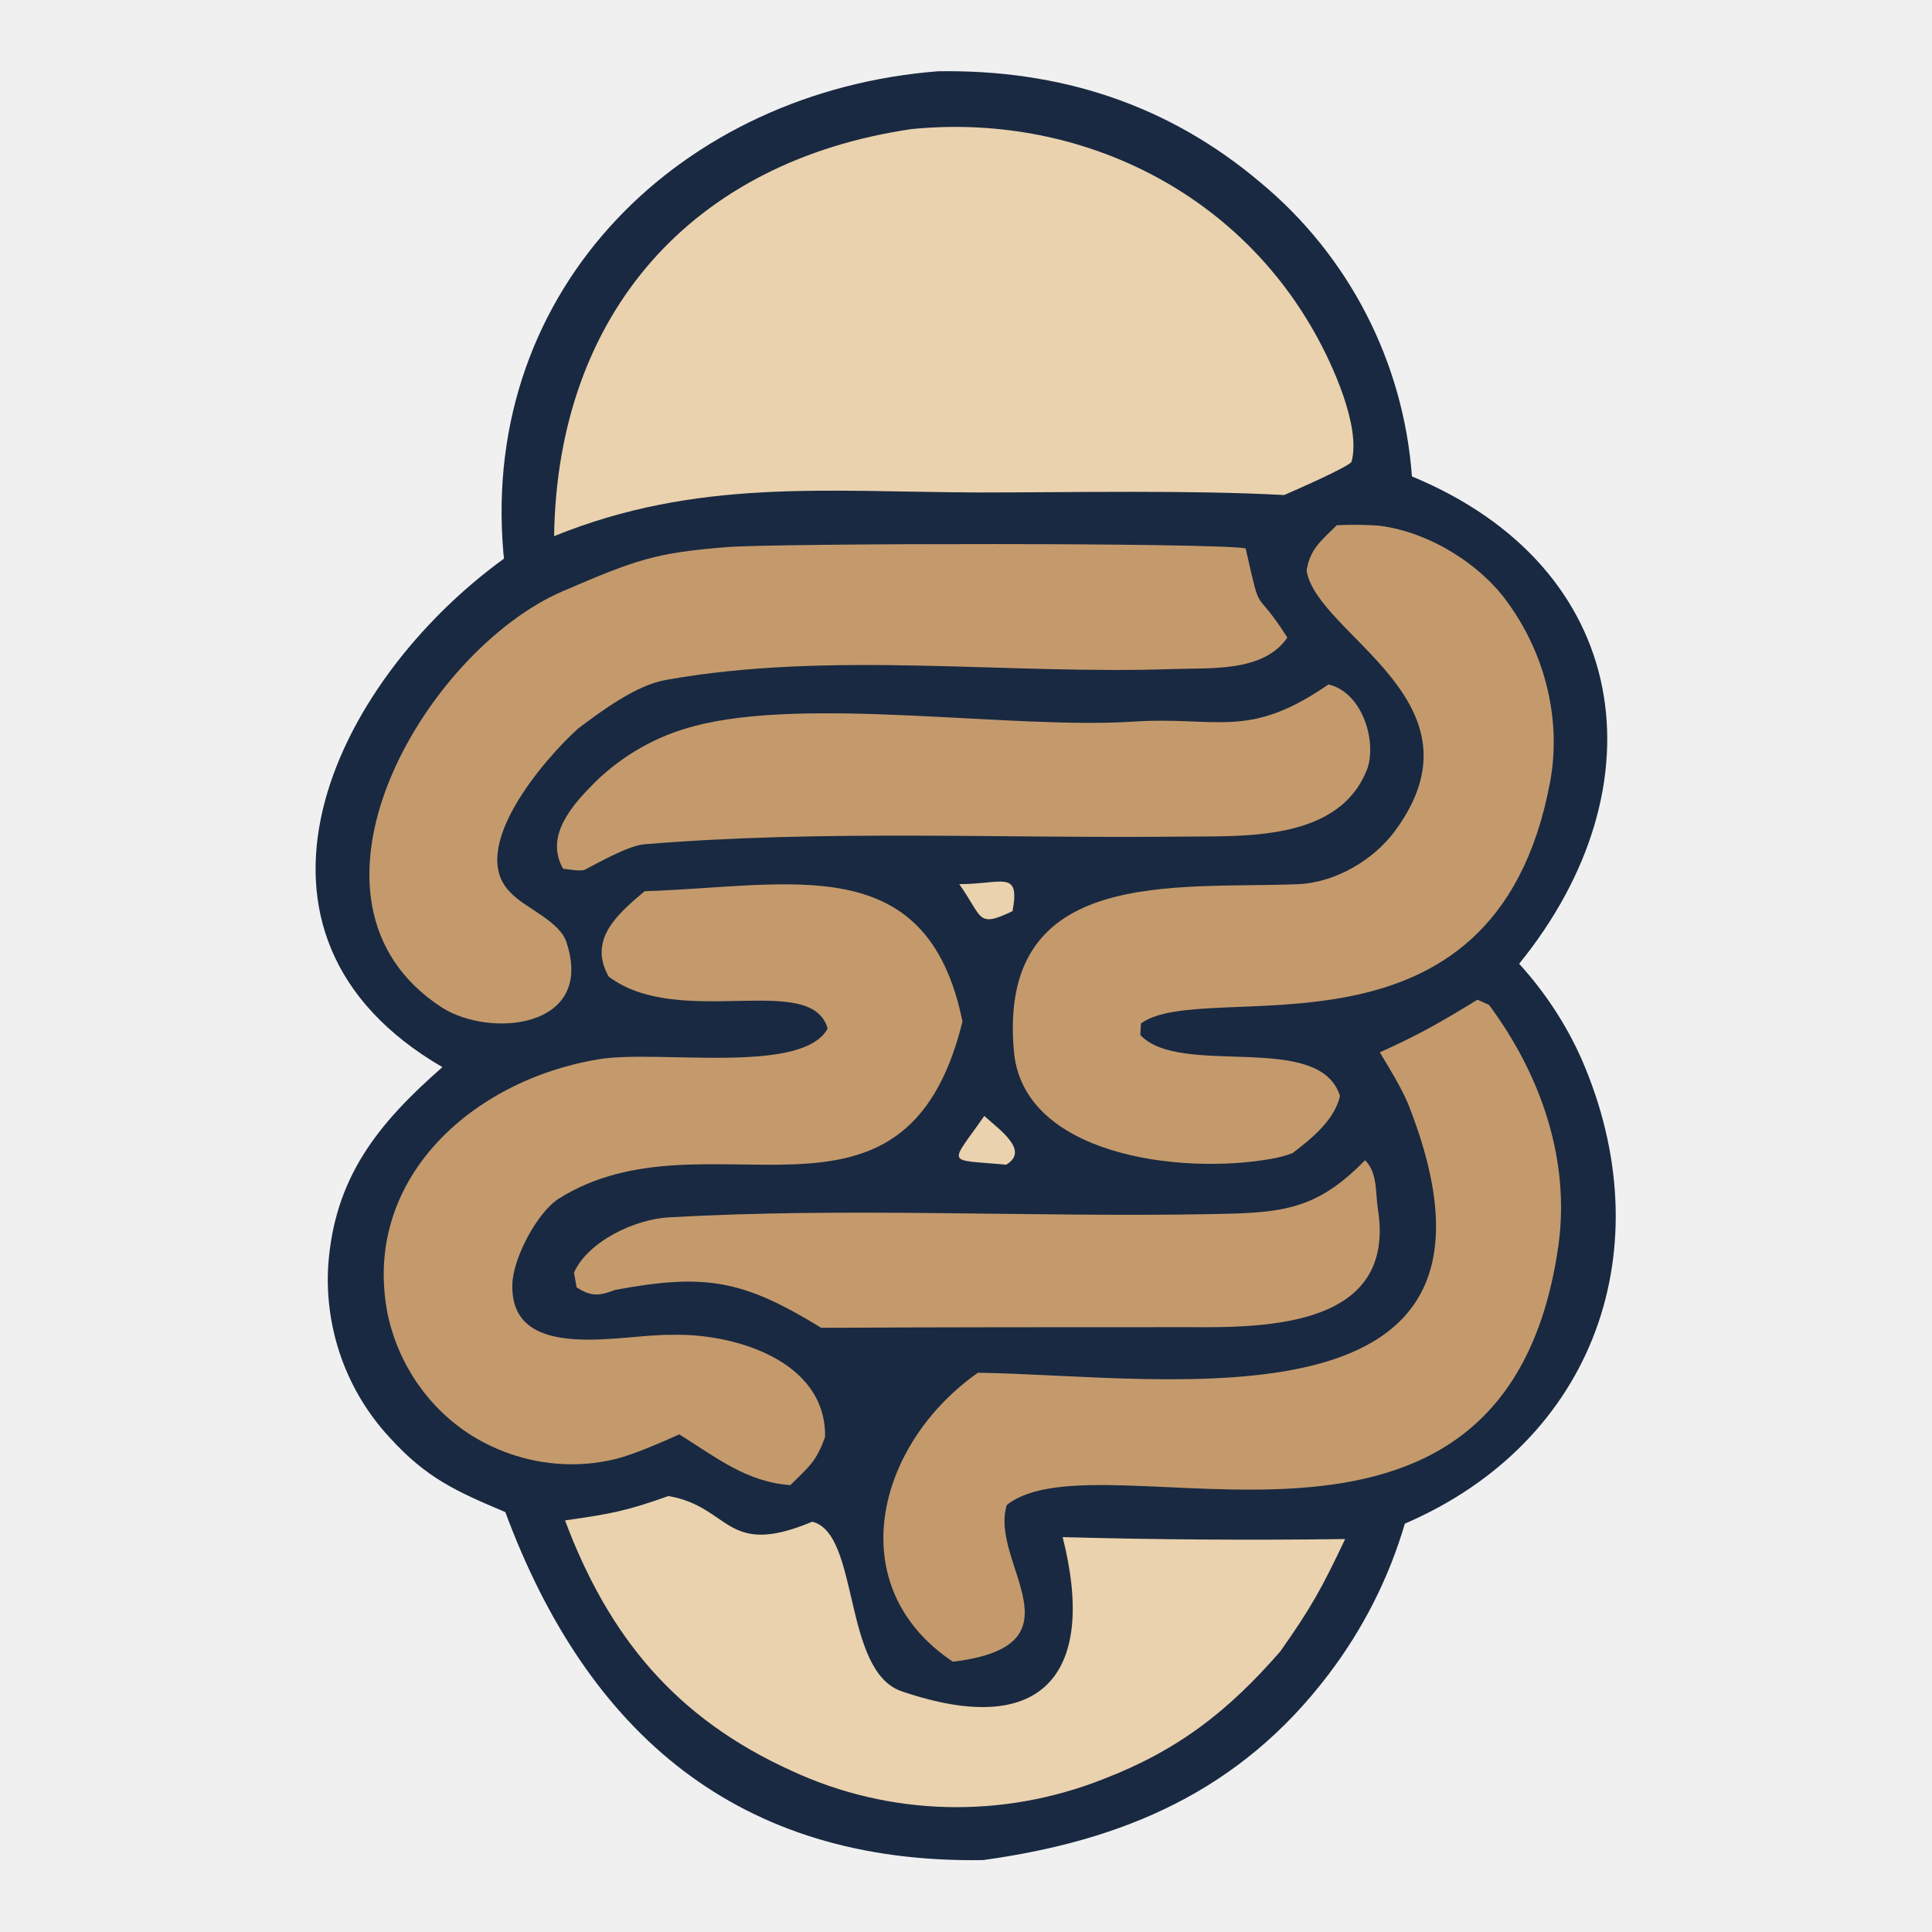
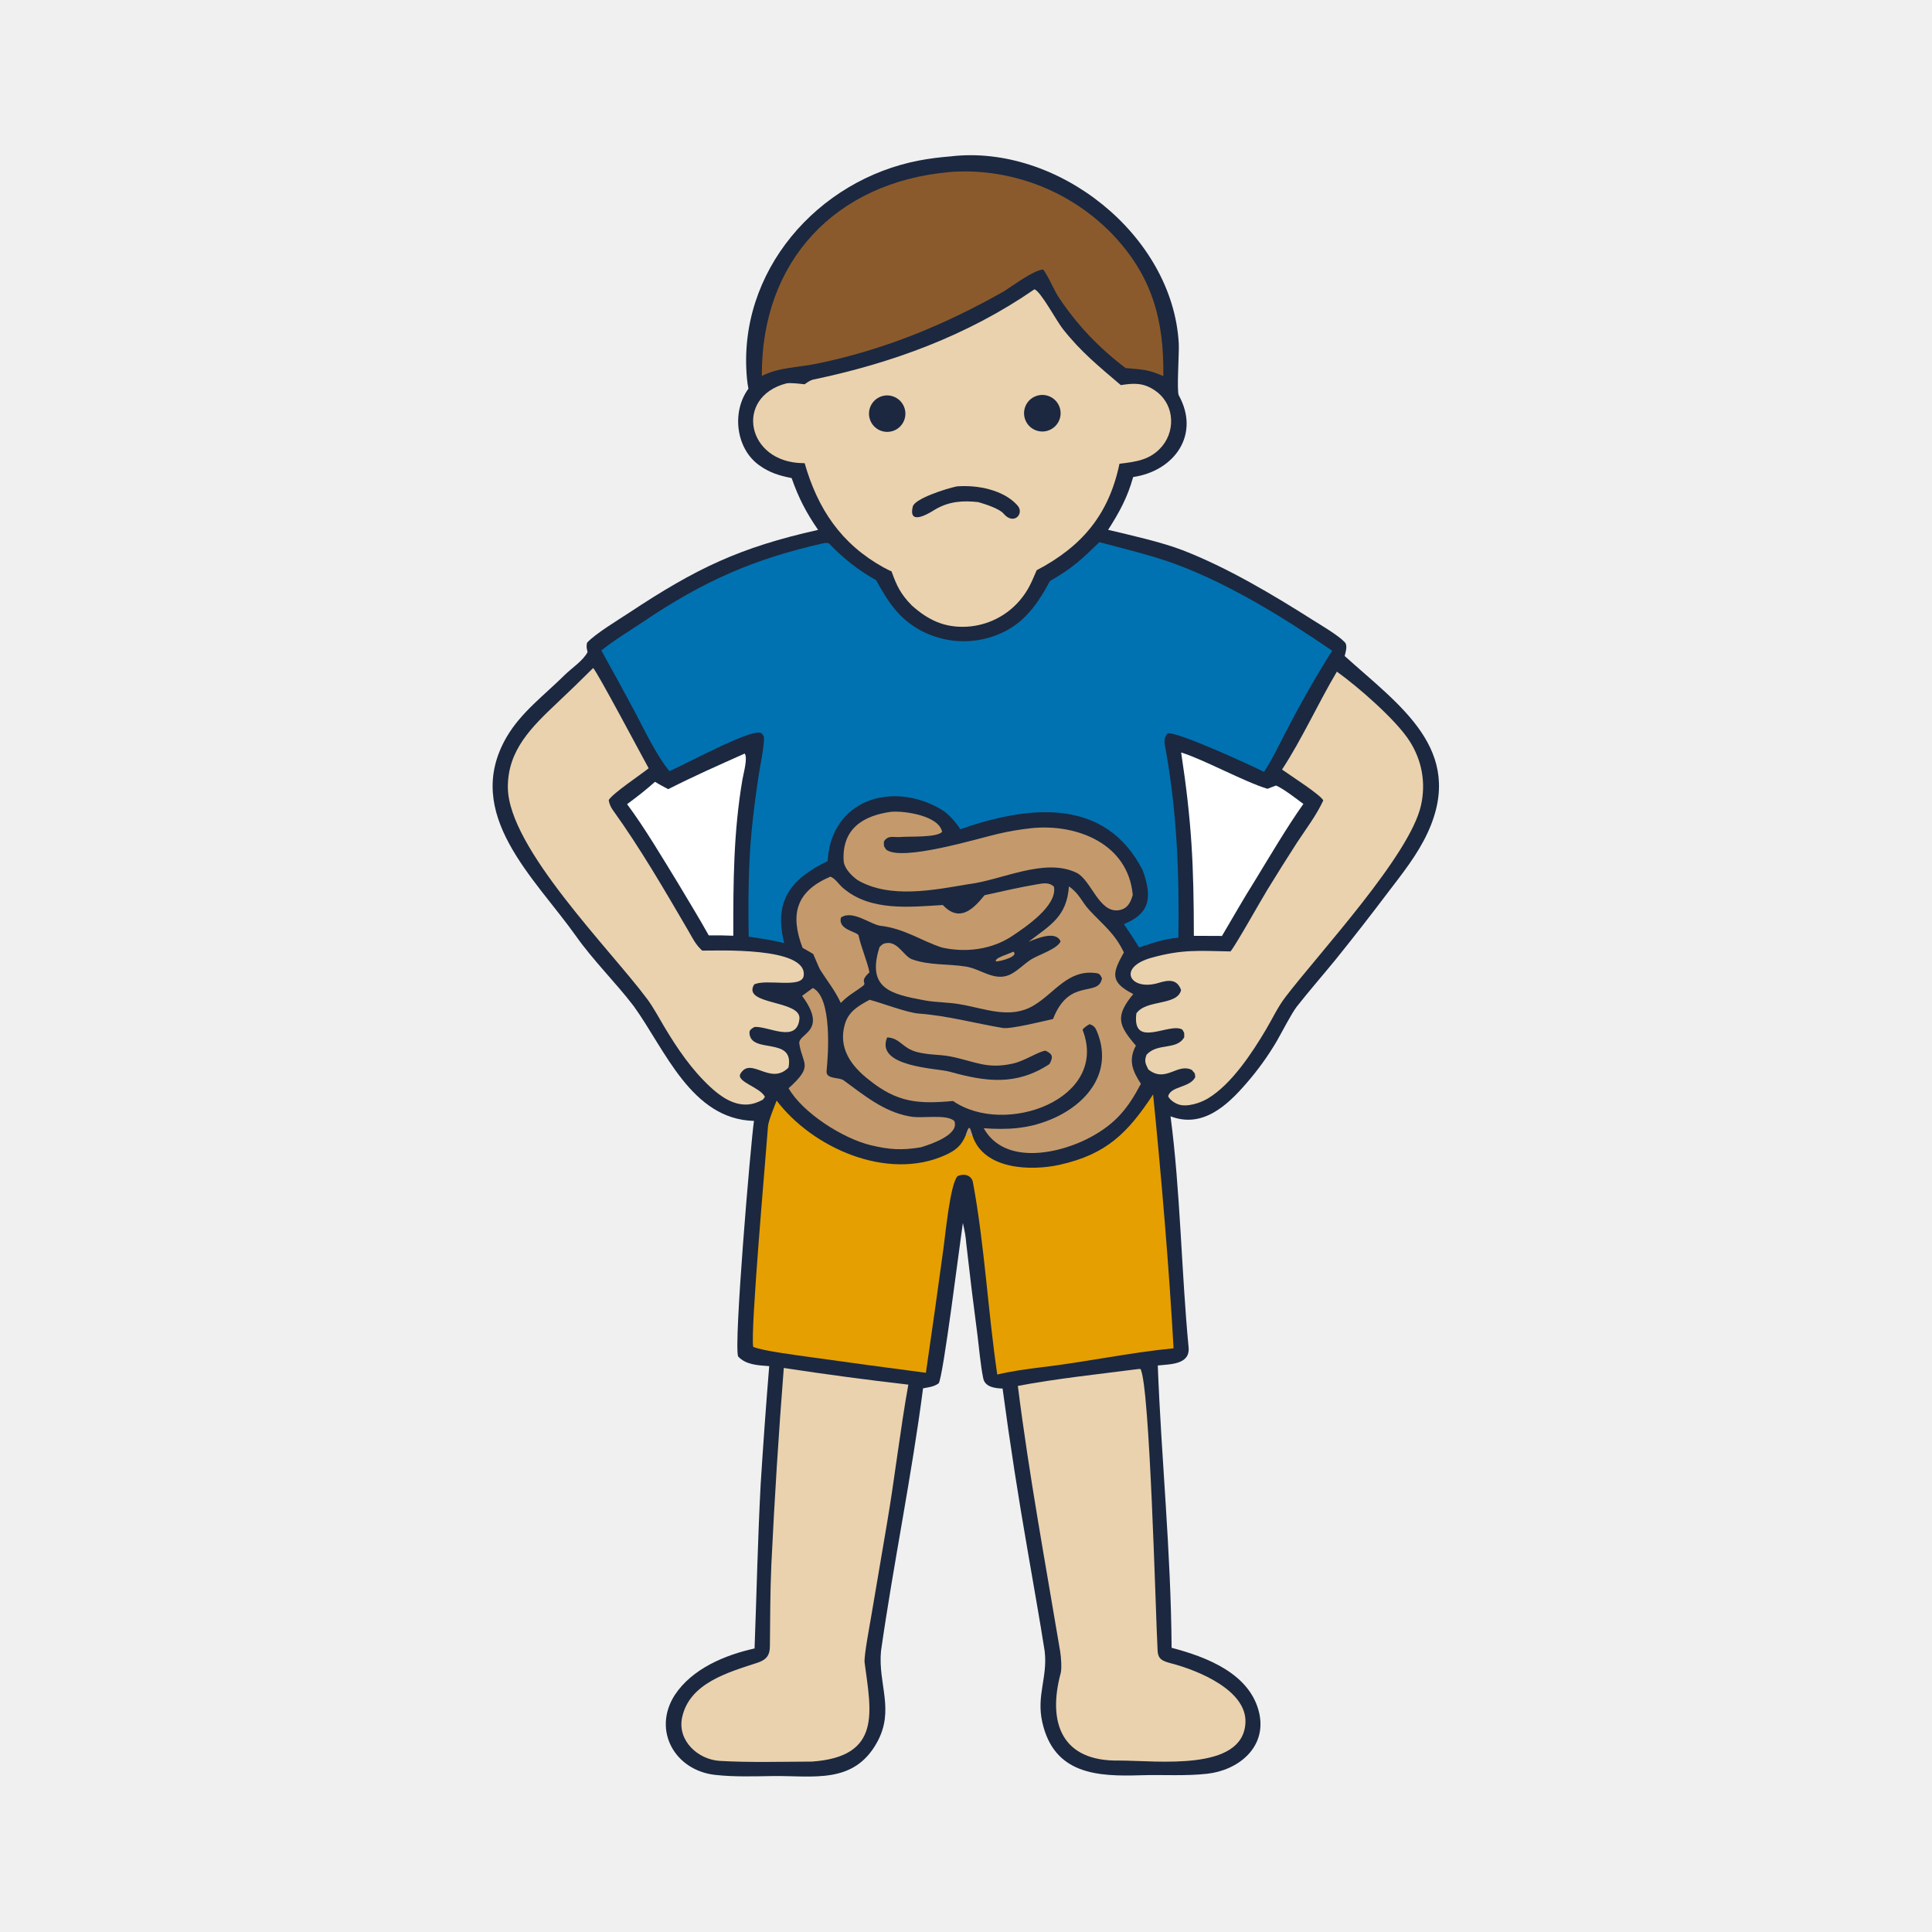
- <svg xmlns="http://www.w3.org/2000/svg" viewBox="484.3 439.2 300.9 300.9">
-   <path fill="#192941" d="M 630.4 450.3 C 649.3 450.0 666.2 455.4 680.7 467.7 C 694.4 479.1 702.9 495.6 704.2 513.4 C 738.5 527.6 743.4 561.6 720.9 589.3 C 724.9 593.7 728.2 598.7 730.6 604.1 C 743.4 633.4 732.8 663.7 703.1 676.5 C 700.6 685.0 696.6 692.9 691.2 700.0 C 677.4 718.2 659.2 725.9 637.4 728.9 C 599.3 729.5 575.8 709.2 563.0 674.7 C 555.4 671.5 550.7 669.4 545.0 663.1 C 538.3 655.9 534.9 646.3 535.4 636.6 C 536.3 622.5 543.3 614.1 553.2 605.4 C 517.6 584.7 535.9 545.7 562.8 526.2 L 562.7 525.3 C 559.1 483.9 590.6 453.4 630.4 450.3 z" />
-   <path fill="#EAD2AE" d="M 626.3 459.3 C 651.6 456.8 676.4 468.4 689.1 491.1 C 691.7 495.7 696.3 505.6 694.8 511.1 C 694.6 511.8 685.7 515.7 684.3 516.3 C 669.5 515.5 651.5 515.9 636.5 515.9 C 612.7 515.8 592.8 513.7 570.6 522.7 C 571.1 488.1 592.0 464.3 626.3 459.3 z" />
-   <path fill="#C49A6C" d="M 584.7 578.0 C 607.4 577.3 628.7 571.2 634.2 598.3 C 625.1 635.3 594.3 611.4 571.3 625.9 C 567.9 628.1 564.2 635.2 564.1 639.2 C 563.7 651.7 581.5 646.9 588.9 647.1 C 598.4 646.8 613.0 651.0 612.8 663.0 C 611.4 666.9 610.3 667.6 607.4 670.5 C 600.5 670.0 595.9 666.2 590.1 662.6 C 587.4 663.8 583.1 665.7 580.3 666.4 C 572.7 668.3 564.6 667.0 557.8 662.8 C 551.1 658.6 546.4 651.8 544.7 644.0 C 540.5 623.0 557.7 607.5 577.4 604.2 C 586.6 602.6 609.2 606.7 613.2 599.4 C 610.7 590.4 590.1 599.6 579.1 591.3 C 575.9 585.6 580.3 581.7 584.7 578.0 z" />
-   <path fill="#C49A6C" d="M 597.6 524.4 C 605.6 523.8 672.9 523.7 678.3 524.6 C 680.9 536.0 679.4 530.0 684.8 538.5 C 681.1 543.9 672.9 543.2 667.0 543.4 C 641.0 544.3 613.6 540.5 588.0 545.1 C 583.4 545.9 578.0 549.9 574.3 552.7 C 569.2 557.3 556.9 571.4 563.8 578.2 C 566.1 580.7 571.7 582.7 572.6 586.2 C 576.8 599.4 560.6 600.9 553.1 596.1 C 527.6 579.5 550.4 540.6 571.9 531.3 C 583.5 526.3 586.4 525.3 597.6 524.4 z" />
-   <path fill="#C49A6C" d="M 692.5 521.0 C 694.6 520.9 697.3 520.9 699.3 521.1 C 706.9 522.1 715.0 527.1 719.3 533.3 C 725.1 541.4 727.5 551.6 725.7 561.1 C 717.0 607.3 672.1 591.2 662.0 598.6 L 661.9 600.4 C 668.2 607.1 689.8 599.7 693.0 609.9 C 692.1 613.7 688.6 616.5 685.6 618.8 C 684.5 619.2 683.4 619.5 682.2 619.7 C 668.0 622.2 643.5 619.1 642.2 602.8 C 639.7 574.0 667.5 577.7 686.6 576.9 C 692.5 576.6 698.3 573.0 701.5 568.7 C 716.5 548.5 689.5 538.2 687.8 528.1 C 688.3 524.7 690.1 523.4 692.5 521.0 z" />
-   <path fill="#C49A6C" d="M 714.4 594.9 L 716.2 595.7 C 724.3 606.6 728.9 619.9 727.0 633.3 C 718.6 691.8 655.9 661.8 641.1 673.6 C 638.3 682.6 653.6 695.5 632.7 698.0 C 615.2 686.3 620.7 664.2 636.6 653.0 C 666.1 653.4 724.3 663.4 703.6 611.1 C 702.6 608.7 700.6 605.4 699.2 603.1 C 705.4 600.3 708.7 598.4 714.4 594.9 z" />
-   <path fill="#EAD2AE" d="M 588.4 672.2 C 598.2 673.9 597.2 681.9 610.8 676.2 C 618.2 678.0 615.5 699.4 624.7 702.6 C 647.5 710.4 655.0 699.0 649.8 678.6 C 664.5 679.0 679.2 679.1 693.8 678.9 C 690.2 686.5 688.5 689.6 683.7 696.4 C 675.6 705.7 667.8 711.8 656.1 716.3 C 640.4 722.5 622.9 722.1 607.6 715.0 C 589.5 706.8 579.1 694.1 572.3 676.0 C 579.2 675.0 581.7 674.6 588.4 672.2 z" />
-   <path fill="#C49A6C" d="M 691.2 545.8 C 696.4 547.0 698.7 554.4 697.3 558.8 C 693.0 570.3 678.1 569.4 668.1 569.5 C 640.4 569.8 612.2 568.4 584.6 570.7 C 582.2 570.9 577.4 573.6 575.3 574.7 C 574.2 574.9 573.1 574.6 572.0 574.5 C 569.1 569.4 573.4 564.6 577.0 561.0 C 581.3 556.8 586.6 553.8 592.4 552.3 C 609.9 547.6 641.9 552.8 660.6 551.6 C 674.0 550.7 678.6 554.5 691.2 545.8 z" />
-   <path fill="#C49A6C" d="M 696.9 619.9 C 698.9 621.9 698.5 625.0 698.9 627.5 C 701.8 645.7 682.0 646.0 669.5 645.9 C 650.4 645.9 631.3 645.9 612.2 646.0 C 600.0 638.5 594.1 637.5 580.1 640.1 C 577.5 641.1 576.3 641.1 574.1 639.7 L 573.7 637.4 C 575.9 632.5 583.2 629.1 588.4 628.8 C 616.4 627.2 644.6 628.8 672.6 628.3 C 683.7 628.1 689.1 627.9 696.9 619.9 z" />
-   <path fill="#EAD2AE" d="M 637.6 613.0 C 640.0 615.2 644.7 618.4 641.0 620.6 C 631.5 619.7 632.1 620.9 637.6 613.0 z" />
-   <path fill="#EAD2AE" d="M 633.7 576.9 C 640.4 576.9 643.2 574.6 642.0 581.1 C 636.4 583.8 637.4 582.1 633.7 576.9 z" />
+ <svg xmlns="http://www.w3.org/2000/svg" viewBox="243.6 349.1 1473.81 1473.81">
+   <path fill="#1B2840" d="M968.578 468.408c81.842-9.719 169.682 60.124 174.232 142.685.41 7.264-1.71 36.464.03 39.618 16.51 29.874-3.19 57.617-34.82 62.295-4.33 15.553-10.48 26.819-19.1 40.276 16.67 3.939 41.07 9.448 56.75 15.514 34.11 13.196 68.67 33.802 99.62 53.415 6.32 4.008 19.08 11.398 24.21 16.86 2.24 2.393.65 7.265-.13 10.452 41.74 37.739 92.49 71.519 63.35 134.703-7.81 16.934-19.42 31.344-30.63 46.064a2003 2003 0 0 1-39.66 50.85c-9.62 11.75-20.2 23.93-29.53 35.77-3.94 5-11.76 20.23-15.33 26.42a215 215 0 0 1-23.11 32.08c-14.76 17.15-33.68 34.6-57.93 25.25 7.53 57.02 8.27 118.69 13.77 176.18 1.27 13.28-13.78 12.85-23.5 13.92 2.83 73.41 9.97 140.21 10.55 215.34 26.73 7.04 60.33 19.74 66.96 50.35 5.38 25.83-16.08 43.06-39.78 45.74-16.77 1.89-33.99.61-50.51 1.14-33.58 1.1-66.4-.77-75.32-40.47-4.59-20.4 4.13-34.08 1.85-54.01-3.91-25.09-8.6-50.85-12.87-75.99-7.25-41.37-13.68-82.88-19.27-124.51-5.62-.22-13.395-1.03-14.765-7.83-2.139-10.63-2.982-21.65-4.332-32.43-3.093-23.41-5.96-46.86-8.599-70.33-.519-6.37-1.231-9.56-2.605-15.77-2.554 17.31-14.955 117.17-18.447 122.38-3.883 2.69-7.239 2.89-11.92 3.81-8.649 66.82-22.578 133.74-32.079 200.43-2.388 25.24 10.632 44.81-2.994 69.58-17.813 32.38-48.82 25.34-79.596 25.76-14.398.2-29.045.74-43.865-.88-30.785-3.38-48.095-33.92-30.925-60.85 13.354-20.27 38.327-30.57 60.928-35.61 1.588-42.23 2.414-82.87 4.667-125.41 1.885-30 4.056-59.99 6.511-89.95-8.538-.65-17.782-.94-23.725-7.39-3.451-8.96 9.502-161.56 12.09-179.69-47.857-1.24-67.781-54.41-91.701-87.52-13.754-18.02-30.812-34.73-43.858-53.18-31.41-44.42-87.295-93.416-53.102-152.165 10.911-18.747 28.975-32.12 44.185-47.203 5.32-5.276 14.066-10.896 17.537-17.528-.649-3.072-1.067-4.017-.408-7.136 5.919-6.676 24.137-17.64 32.225-22.991 51.204-33.876 84.041-49.668 144.052-63.129-9.02-13.118-14.903-24.331-20.196-39.529-9.479-1.863-16.636-4.019-24.659-9.716-18.013-12.789-21.182-41-8.3-58.456a74 74 0 0 1-1.106-7.722c-7.715-81.43 53.821-151.714 131.615-166.419 8.055-1.523 15.375-2.384 23.54-3.068" />
+   <path fill="#0072B1" d="M872.887 763.251c.659-.095 2.71.002 3.099.407 11.009 11.456 22.121 20.296 35.939 28.031 9.065 16.253 17.054 29.17 33.995 38.339a69.4 69.4 0 0 0 52.867 5.277c23.403-7.092 34.733-22.537 45.783-42.971 17.32-10.002 23.59-16.004 37.7-29.653 18.3 4.894 40.92 10.339 58.32 16.823 41.82 15.577 82.61 40.987 119.27 65.982-15.12 23.74-28.12 47.54-40.85 72.669-3.43 6.767-7.03 13.414-11.15 19.781-8.82-4.478-67.45-31.508-73.64-29.352-3.52 4.238-2.19 7.714-1.27 12.914 8.54 48.264 10.28 93.992 9.58 142.912-10.64.88-19.87 4.08-29.94 7.43a538 538 0 0 0-11.63-17.79c20.7-8.4 21.37-21.3 14.41-40.91-28.72-56.453-87.55-49.499-139.17-31.489-4.045-5.986-8.915-11.801-15.163-15.41-37.273-21.532-83.509-6.986-86.077 39.759-28.032 13.46-41.342 30.35-33.103 62.62-8.855-2.43-18.028-3.6-27.113-4.98-.452-25.71-.266-55.5 2.244-80.829a799 799 0 0 1 5.257-41.591c.984-6.605 4.757-24.734 4.097-30.092-.845-1.338-1.126-2.542-2.742-3.043-8.308-2.577-58.082 24.513-69.35 29.27-9.854-11.929-19.126-31.572-26.628-45.732a2929 2929 0 0 0-25.296-46.301c9.593-7.816 21.246-14.726 31.559-21.675 46.356-31.241 84.293-48.143 139.002-60.396" />
+   <path fill="#E69F00" d="M1123.24 1183.99c6.11 60.69 12.28 133.16 15.6 193.65-33.4 3.24-67.33 10.53-100.77 14.46-10.79 1.27-23.19 3.04-33.71 5.57-7.081-47.93-9.661-98.66-18.542-146.54-1.054-5.68-6.856-7.05-11.718-4.85-5.608 5.58-9.307 44.49-10.751 54.82q-6.467 47.64-13.431 95.22a8929 8929 0 0 1-87.751-11.89c-9.791-1.41-36.269-4.7-43.954-7.84-2.498-10.07 9.947-149.38 11.244-168.32.262-3.83 4.915-15.37 6.6-19.59 27.569 36.32 84.5 61.4 128.405 41.69 8.203-3.69 12.617-7.31 15.999-15.63 2.75-7.82 2.68-6.09 4.993.77 8.598 25.85 44.426 27.04 66.536 22.12 35.92-8 52.07-24.54 71.25-53.64" />
+   <path fill="#C49A6C" d="M980.461 1214.74c2.75-7.82 2.68-6.09 4.993.77z" />
+   <path fill="#EAD2AE" d="M1032.75 569.771c5 1.938 16.71 24.027 21.63 30.273 13.71 17.411 27.55 28.65 44.23 42.831 9.96-1.563 17.17-1.951 26.06 4.104a27.8 27.8 0 0 1 11.98 18.912 30 30 0 0 1-6.31 23.357c-8.86 10.785-20.03 12.1-32.76 13.619-8.1 38.779-28.59 63.092-63.17 81.235-4.03 9.394-6.35 15.423-13.13 23.326a57.5 57.5 0 0 1-39.709 19.716c-17.382 1.055-29.928-5.025-42.352-16.124-8.422-8.521-11.621-15.03-15.489-26.012a93 93 0 0 1-6.18-3.083c-32.337-17.897-50.181-44.694-60.137-79.511l-1.397-.011c-43.039-.571-52.351-50.42-12.681-60.79 2.818-.736 10.761.27 14.066.642 1.703-1.274 4.383-3.132 6.46-3.567 60.293-12.611 117.529-33.513 168.889-68.917" />
+   <path fill="#1B2840" d="M973.494 720.138c15.805-1.271 35.726 2.663 46.266 14.492 5.56 6.244-2.78 15.614-10.69 6.198-3.14-3.736-14.042-7.195-19.142-8.697-11.715-1.297-22.497-.698-33.399 5.884-1.855 1.12-20.604 13.598-16.599-2.512 1.503-6.046 25.387-13.658 33.564-15.365m60.266-68.848c7.22-2.749 15.29.883 18.02 8.104s-.93 15.285-8.16 17.991c-7.2 2.695-15.22-.943-17.93-8.133-2.72-7.191.89-15.224 8.07-17.962m-116.863-.118c7.303-1.866 14.765 2.418 16.837 9.665s-2 14.827-9.187 17.102a13.923 13.923 0 1 1-7.65-26.767" />
+   <path fill="#8B5A2C" d="M967.527 480.406c2.866-.455 11.173-.562 14.111-.521a157.16 157.16 0 0 1 109.912 47.256c30.77 31.908 40.11 65.811 39.48 108.878-12.02-5.269-15.41-4.862-28.8-6.174-20.03-15.192-36.57-32.381-50.6-53.357-4.63-6.931-7.52-15.459-12.28-21.848-7.78.834-22.35 11.903-29.79 16.614-45.416 25.75-91.783 44.807-143.04 55.317-14.439 2.961-28.553 2.625-41.738 9.321-.643-87.377 55.966-147.637 142.745-155.486" />
+   <path fill="#EAD2AE" d="m1112.01 1393.45 1.54-.06c7.21 10.94 11.69 189.54 13.11 214.81.38 6.89 3.82 8.06 11.07 9.97 19.56 5.16 57.17 20.28 55.94 45.15-1.85 37.44-67.48 28.8-96.23 28.8-44.18.92-54.8-29.2-44.71-66.64.95-3.51.3-12.46-.36-16.4-11.25-67.39-23.8-134.92-32.31-202.73 27.23-5.31 64.12-9.31 91.95-12.9m-270.502-.81c31.589 4.83 63.265 9.07 95.012 12.72-6.202 34.25-10.331 71.06-16.341 106.17l-11.964 70.46c-1.055 6.47-5.684 30.59-5.054 35.37 4.913 37.3 13.37 71.79-40.15 75.55-23.254.07-47.237.82-70.331-.53-16.558-.97-32.402-15.33-28.774-32.94 5.444-26.43 35.262-34.62 57.452-41.91 6.827-2.24 9.583-5.64 9.558-12.84.22-20.66.187-41.23 1.095-61.92 2.4-50.09 5.566-100.14 9.497-150.13M696.047 858.722c2.364 1.355 37.393 67.511 42.386 76.447-6.946 5.579-26.684 18.53-30.469 24.192.276 2.693 1.56 5.48 3.145 7.687 21.021 29.26 39.172 60.592 57.337 91.672 3.558 6.09 5.56 10.73 10.81 15.54 10.011.17 80.742-3.32 77.4 19.31-1.457 9.86-28.905 1.95-37.787 6.55-9.492 15.93 36.071 11.6 34.564 26.27-1.94 18.89-23.956 5.22-34.267 6.13-1.785.99-3.916 2.12-3.846 4.39.519 16.82 34.654 2.23 29.751 26.62-13.854 13.96-28.426-8.69-36.547 4.51-3.878 6.3 14.954 10.3 18.583 17.77l-1.488 2.14c-3.719 1.98-7.486 3.45-11.743 3.71-11.014.7-20.89-6.33-28.576-13.5-14.334-13.38-25.016-29.18-35.023-45.89-4.233-7.07-8.161-14.6-13.08-21.21-28.24-37.94-105.689-115.12-106.184-161.063-.311-28.775 18.51-46.587 37.822-64.902q13.813-12.973 27.212-26.373m567.383 2.734c16.12 11.571 44.81 36.473 55.3 52.71 9.62 14.881 12.74 32.128 8.83 49.446-8.6 38.138-77.47 112.138-103.45 146.168-5.74 7.51-9.87 16.43-14.69 24.56-10.54 17.78-26.34 41.92-44.45 52.75-5.73 3.42-15.88 6.81-22.49 4.47-2.98-1.06-6.33-3.33-7.78-6.15 1.97-7.94 16.51-6.35 20.69-14.6-.49-3.94.16-2.08-2.62-5.52-11.15-5.53-19.99 10.31-33.23-.42-2.13-4.38-3.2-6.32-1.3-11.18 8.43-9.35 22.97-3.17 28.73-13.34-.09-4.27.51-2.43-1.46-5.85-9.82-5.74-38.51 15.19-35.05-12.31 7.43-10.84 31.23-5.66 34.12-17.83-3.08-8.69-9.78-7.72-17.15-5.47-21.65 6.6-32.23-11.78-5.3-19.22 23.61-6.53 36.21-5.23 60.16-4.79 4.3-5.22 22.72-38.26 28.04-46.91q11.1-18.134 22.62-36.005c7.14-10.848 14.59-20.493 20.12-32.262-2.13-4.384-25.19-19.035-31.48-23.567 14.99-22.792 27.58-50.658 41.84-74.68" />
+   <path fill="#C49A6C" d="M1059.03 1025.28c8.29 5.87 9.53 11.62 15.69 18.22 10.68 11.48 19.22 17.53 26.22 32.15-8.65 15.53-11.13 22.47 7.16 31.76-13.74 16.7-11.68 23.54 2.01 39.33-5.99 11.12-2.58 19.35 3.82 29.14-9.93 18.67-18.79 29.82-37.46 40.19-23.73 13.18-66.36 22.52-82.435-6.3 18.215 1.24 33.455.48 50.485-6.43 28.03-11.37 48.67-36.27 35.91-67.34-1.33-3.25-2.37-4.4-5.51-5.58-1.52.44-5.76 3.59-5.42 4.45 20.34 52.59-59.23 81.53-98.879 54.12-26.617 2.42-42.54 1.24-64.173-16.16-13.259-10.35-23.65-24.03-18.375-42.33 2.861-9.93 10.424-14.09 18.91-18.73 9.422 2.48 28.631 9.88 37.588 10.53 21.586 1.57 43.33 7.54 64.009 10.98 6.13 1.02 31.42-5.32 38.31-6.84 12.47-32.16 34.69-16.07 37.35-31.06-.82-1.63-1.5-3.55-3.85-3.85-21.86-3.47-31.95 14.93-48.38 24.67-17.91 10.63-37.077 2.23-55.693-.93-8.927-1.66-18.375-1.39-27.268-3.03-25.935-4.76-44.576-9.03-34.496-40.68 2.176-2.15 2.723-2.86 6.057-3.12 8.095-.61 12.762 10.24 18.603 12.4 12.919 4.8 27.806 3.4 41.359 5.62 11.235 1.83 21.408 11.36 33.128 6.29 5.8-2.6 11.09-8.38 16.69-11.87 5.64-3.5 19.76-7.87 22.26-13.64-3.6-8.67-18.61-1.97-24.4.25 16.75-12.72 29.15-19.2 30.78-42.21" />
+   <path fill="#1B2840" d="M920.359 1140.49c10.057.46 11.269 8.12 22.655 11.11 9.164 2.41 17.267 1.79 25.349 3.36 19.158 3.74 27.568 9.99 47.887 5.48 9.11-2.02 19.44-9.22 24.89-9.85 5.86 2.68 5.84 5.08 3.05 10.22-25.57 16.79-48.667 13.48-76.433 5.76-9.456-2.63-56.749-3.46-47.398-26.08" />
+   <path fill="#C49A6C" d="M923.564 968.346c10.27-.799 36.337 3.023 38.717 15.327-3.978 4.493-25.134 3.343-31.51 3.912-5.663.505-9.463-1.748-12.885 3.435-.083 3.534-.249 3.339 1.749 6.214 11.75 9.246 69.31-8.321 84.885-11.943a211 211 0 0 1 26.13-4.458c34.88-3.449 73.56 12.091 77.05 50.947-1.55 5.7-4.03 10.73-10.76 11.68-15.12 2.15-20.93-23.2-32.2-28.61-24.42-11.74-57.05 5.71-82.251 8.72-26.362 4.44-60.189 11.37-84.815-3.17-4.543-3.3-10.236-8.98-10.531-14.9-1.219-24.505 15.232-34.317 36.421-37.154" />
+   <path fill="#FFFFFF" d="M1144.63 923.134c16.4 4.95 48.46 22.493 65.95 27.732-.24-.071 5.84-2.319 6.43-2.528 5.94 2.567 15.29 9.956 20.87 14.036-12.81 18.032-25.6 39.966-37.31 59.056-8.72 13.79-16.46 27.65-24.8 41.65l-21.45-.09c-.07-53.54-1.54-86.301-9.69-139.856" />
+   <path fill="#C49A6C" d="M877.009 1017.86c3.542 1.14 6.33 5.72 9.639 8.59 20.876 18.08 51.129 14.5 76.146 13.03 12.535 13.21 22.701 3.91 31.848-7.46 13.098-2.91 26.438-6 39.678-8.27 4.85-.83 9.73-1.85 13.3 1.84 2.54 14.45-21.2 30.38-31.74 37.44-15.63 10.48-35.653 13-53.825 8.86-15.69-5.11-28.624-14.52-46.955-16.59-7.07-.8-21.28-12.41-29.984-6.26-2.525 9.6 12.796 10.69 13.452 13.74 1.955 9.09 6.492 19.32 8.308 28.02-8.489 7.85-1.019 7.45-5.358 10.68-6.839 5.09-9.916 6.14-16.546 12.7-4.453-9.74-10.21-16.54-15.786-25.39-.572-.91-4.412-10.11-5.251-11.98l-8.099-4.68c-9.794-25.64-4.884-43.18 21.173-54.27" />
+   <path fill="#FFFFFF" d="M811.67 923.953c2.517 3.236-.926 15.17-1.701 19.731-6.846 40.249-7.046 78.546-6.962 119.236-6.486-.29-12.256-.33-18.752-.28-7.136-12.91-15.822-26.9-23.391-39.71-11.947-19.46-25.454-42.356-38.883-60.367 7.948-5.926 13.826-10.437 21.31-17.08 2.988 1.941 6.865 3.894 10.055 5.626 20.083-10.187 37.743-17.958 58.324-27.156" />
+   <path fill="#C49A6C" d="M863.653 1102.79c14.769 7.14 11.857 50.37 10.491 63.24-.695 6.56 9.521 4.68 12.912 7.14 15.663 11.36 30.35 23.83 50.021 27.49 9.917 2.15 28.046-2.1 34.504 3.57 4.202 10.39-17.928 17.8-25.531 20.08-14.589 2.39-23.773 1.85-38.197-1.6-21.077-5.05-51.836-24.51-62.686-43.45 19.374-17.35 10.642-17.95 8.18-33.95-1.244-8.08 22.471-9.01 2.109-36.53zm153.057-27.73c4.2 3.64-9.52 7.34-13.22 7.47-2.24-2.38 10.17-5.91 13.22-7.47" />
</svg>
